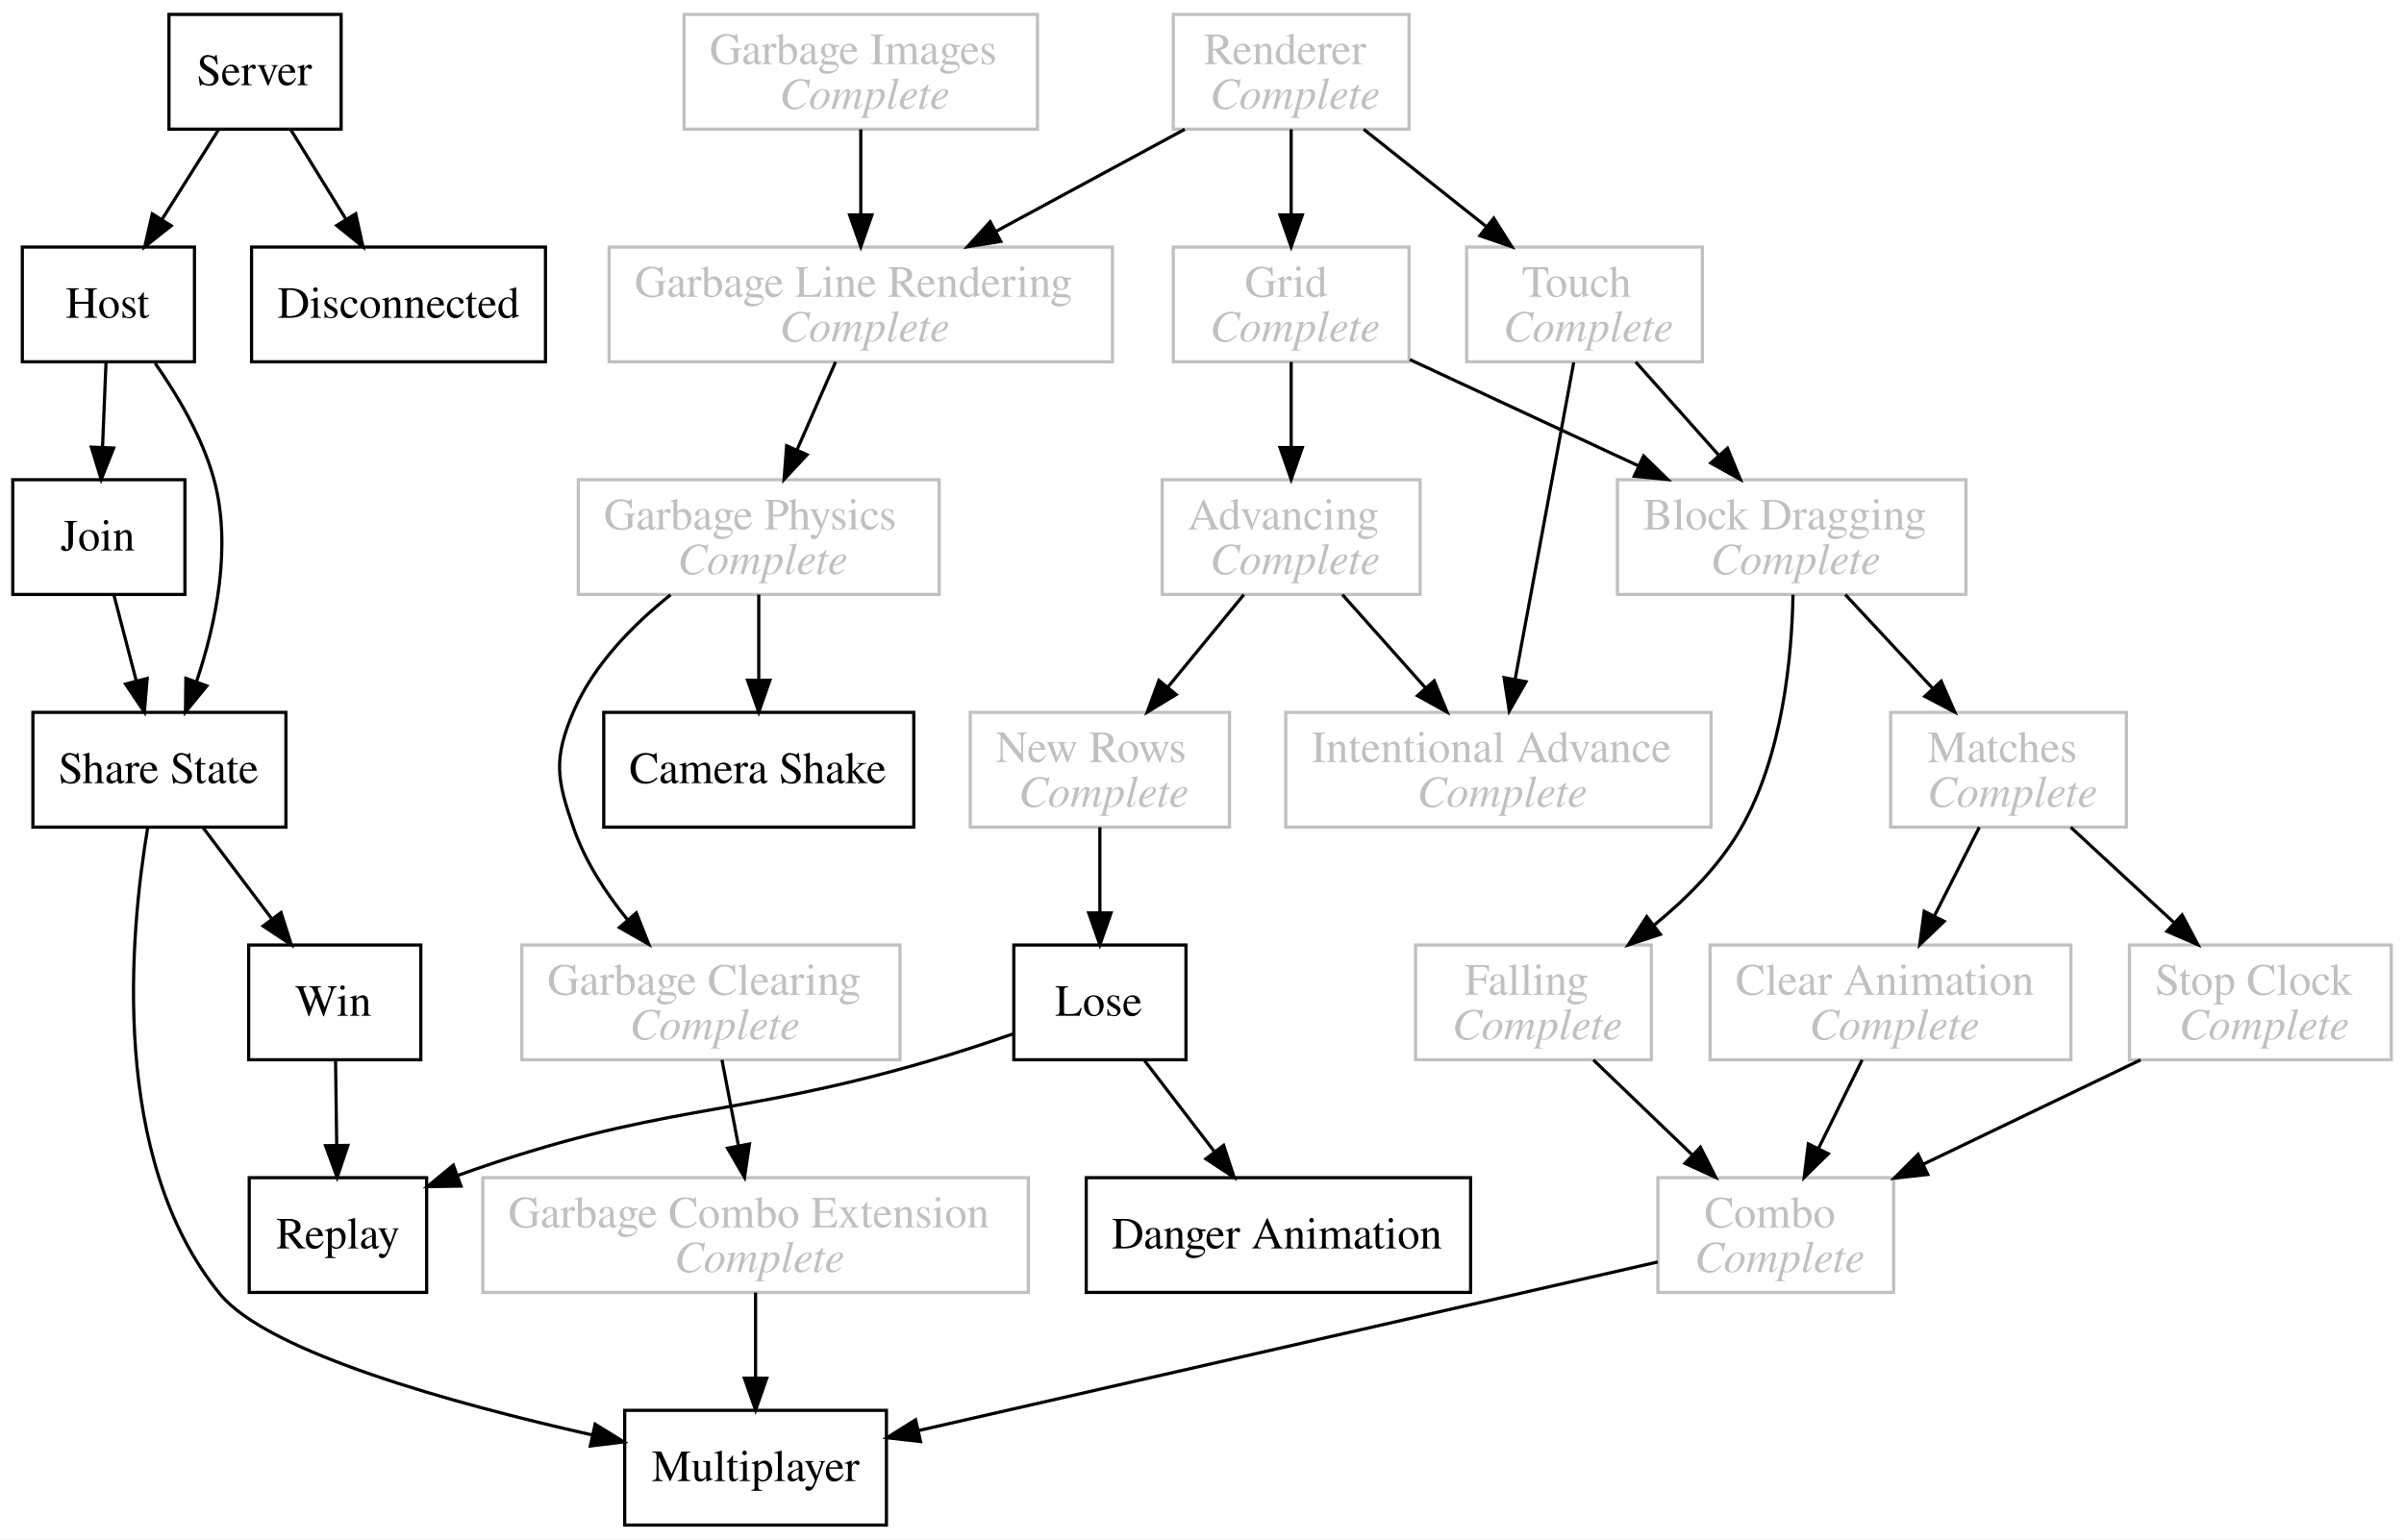
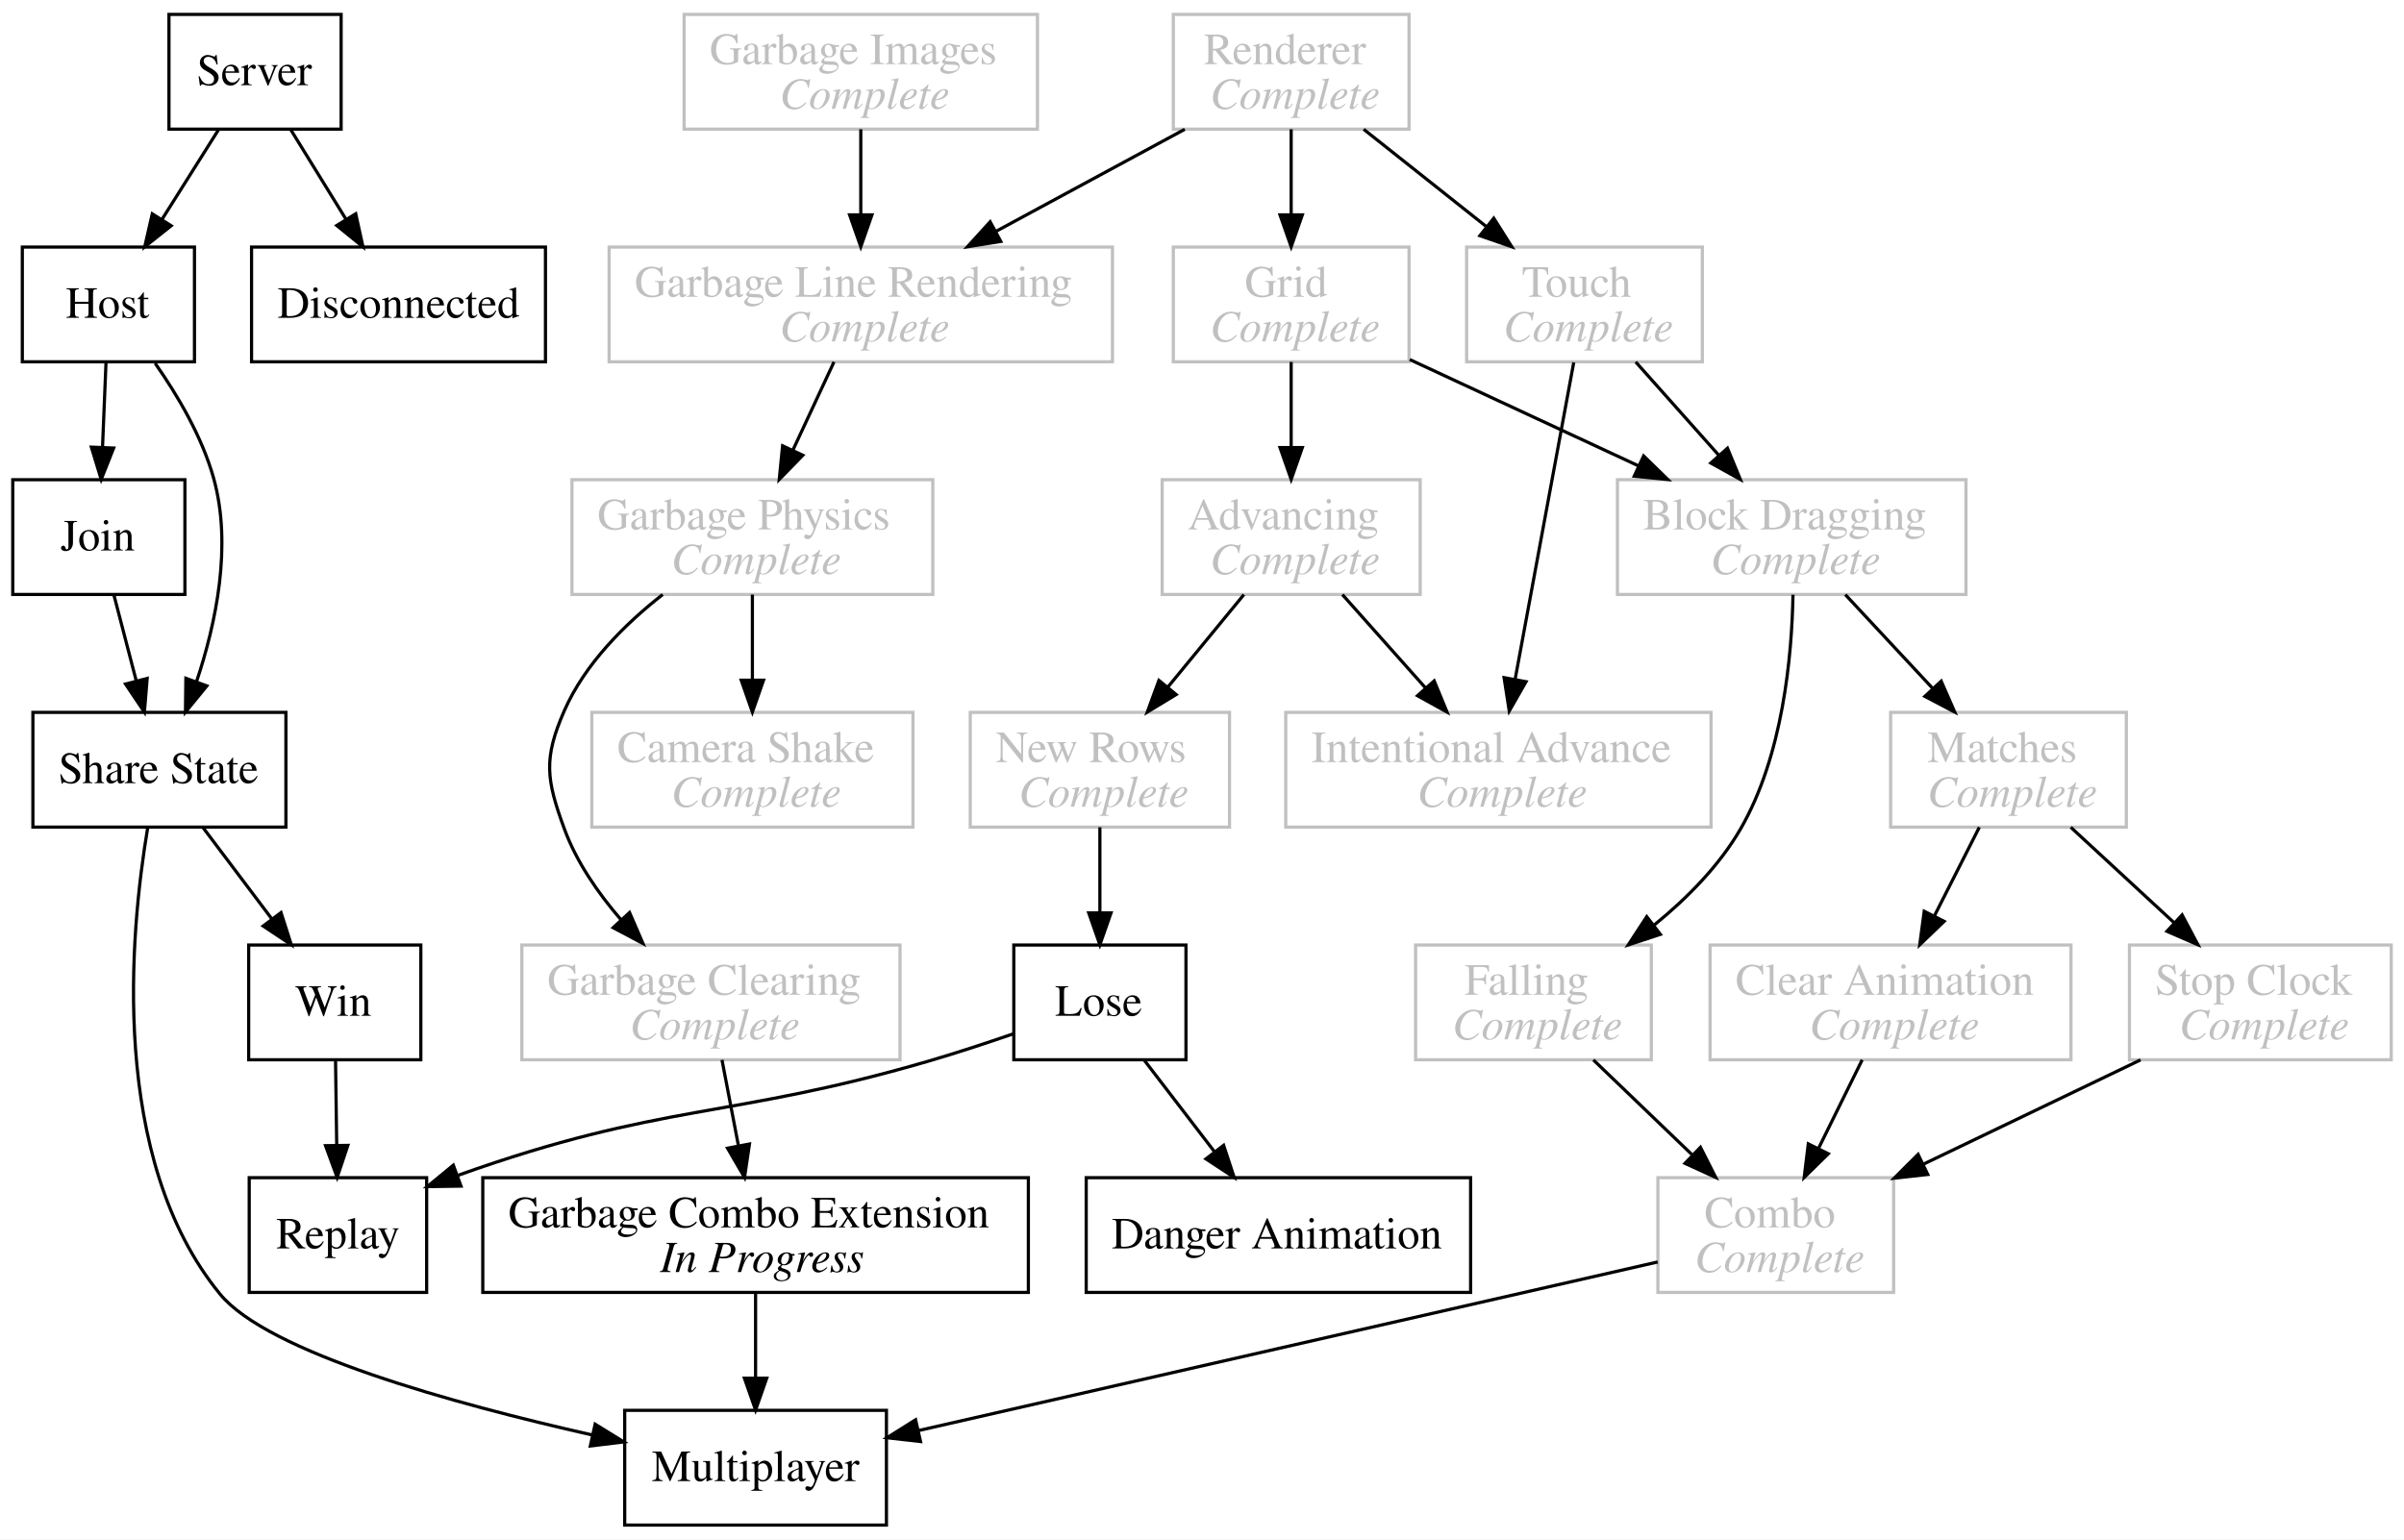
<svg xmlns="http://www.w3.org/2000/svg" width="754pt" height="483pt" viewBox="0.00 0.00 754.06 483.00">
  <g id="graph0" class="graph" transform="scale(1 1) rotate(0) translate(4 479)">
    <polygon fill="#ffffff" stroke="transparent" points="-4,4 -4,-479 750.058,-479 750.058,4 -4,4" />
    <g id="node1" class="node">
      <polygon fill="none" stroke="#000000" points="49,-438.5 49,-474.5 103,-474.5 103,-438.5 49,-438.5" />
      <text text-anchor="middle" x="75.766" y="-452.3" font-family="Times,serif" font-size="14.00" fill="#000000">Server</text>
    </g>
    <g id="node2" class="node">
      <polygon fill="none" stroke="#000000" points="3,-365.5 3,-401.5 57,-401.5 57,-365.5 3,-365.5" />
      <text text-anchor="middle" x="29.721" y="-379.3" font-family="Times,serif" font-size="14.00" fill="#000000">Host</text>
    </g>
    <g id="edge1" class="edge">
      <path fill="none" stroke="#000000" d="M64.629,-438.455C59.266,-429.944 52.758,-419.616 46.839,-410.222" />
      <polygon fill="#000000" stroke="#000000" points="49.692,-408.185 41.399,-401.59 43.77,-411.917 49.692,-408.185" />
    </g>
    <g id="node3" class="node">
      <polygon fill="none" stroke="#000000" points="74.905,-365.5 74.905,-401.5 167.095,-401.5 167.095,-365.5 74.905,-365.5" />
      <text text-anchor="middle" x="121" y="-379.3" font-family="Times,serif" font-size="14.00" fill="#000000">Disconnected</text>
    </g>
    <g id="edge2" class="edge">
      <path fill="none" stroke="#000000" d="M87.124,-438.455C92.37,-429.944 98.736,-419.616 104.528,-410.222" />
      <polygon fill="#000000" stroke="#000000" points="107.58,-411.94 109.848,-401.59 101.621,-408.266 107.58,-411.94" />
    </g>
    <g id="node4" class="node">
      <polygon fill="none" stroke="#000000" points="0,-292.5 0,-328.5 54,-328.5 54,-292.5 0,-292.5" />
      <text text-anchor="middle" x="26.668" y="-306.3" font-family="Times,serif" font-size="14.00" fill="#000000">Join</text>
    </g>
    <g id="edge3" class="edge">
      <path fill="none" stroke="#000000" d="M29.258,-365.455C28.927,-357.383 28.528,-347.676 28.158,-338.682" />
      <polygon fill="#000000" stroke="#000000" points="31.651,-338.438 27.743,-328.59 24.657,-338.726 31.651,-338.438" />
    </g>
    <g id="node5" class="node">
      <polygon fill="none" stroke="#000000" points="6.317,-219.5 6.317,-255.5 85.683,-255.5 85.683,-219.5 6.317,-219.5" />
      <text text-anchor="start" x="14.317" y="-233.3" font-family="Times,serif" font-size="14.00" fill="#000000">Share State</text>
    </g>
    <g id="edge4" class="edge">
      <path fill="none" stroke="#000000" d="M44.677,-365.019C51.707,-354.985 59.372,-341.998 63,-329 68.901,-307.86 63.753,-283.391 57.62,-265.078" />
      <polygon fill="#000000" stroke="#000000" points="60.88,-263.802 54.175,-255.599 54.301,-266.193 60.88,-263.802" />
    </g>
    <g id="edge5" class="edge">
      <path fill="none" stroke="#000000" d="M31.697,-292.455C33.821,-284.295 36.379,-274.465 38.741,-265.389" />
      <polygon fill="#000000" stroke="#000000" points="42.16,-266.15 41.292,-255.59 35.386,-264.386 42.16,-266.15" />
    </g>
    <g id="node6" class="node">
      <polygon fill="none" stroke="#000000" points="74,-146.5 74,-182.5 128,-182.5 128,-146.5 74,-146.5" />
      <text text-anchor="middle" x="100.553" y="-160.3" font-family="Times,serif" font-size="14.00" fill="#000000">Win</text>
    </g>
    <g id="edge6" class="edge">
      <path fill="none" stroke="#000000" d="M59.596,-219.455C66.14,-210.769 74.11,-200.19 81.304,-190.642" />
      <polygon fill="#000000" stroke="#000000" points="84.148,-192.683 87.37,-182.59 78.557,-188.471 84.148,-192.683" />
    </g>
    <g id="node21" class="node">
      <polygon fill="none" stroke="#000000" points="191.952,-.5 191.952,-36.5 274.048,-36.5 274.048,-.5 191.952,-.5" />
      <text text-anchor="middle" x="233" y="-14.3" font-family="Times,serif" font-size="14.00" fill="#000000">Multiplayer</text>
    </g>
    <g id="edge7" class="edge">
      <path fill="none" stroke="#000000" d="M42.325,-219.287C36.759,-186.145 30.215,-115.487 65,-73 80.002,-54.676 138.065,-38.623 181.762,-28.771" />
      <polygon fill="#000000" stroke="#000000" points="182.673,-32.154 191.685,-26.584 181.166,-25.319 182.673,-32.154" />
    </g>
    <g id="node8" class="node">
      <polygon fill="none" stroke="#000000" points="74.172,-73.5 74.172,-109.5 129.828,-109.5 129.828,-73.5 74.172,-73.5" />
      <text text-anchor="middle" x="102" y="-87.3" font-family="Times,serif" font-size="14.00" fill="#000000">Replay</text>
    </g>
    <g id="edge8" class="edge">
      <path fill="none" stroke="#000000" d="M101.247,-146.455C101.358,-138.383 101.491,-128.676 101.614,-119.682" />
      <polygon fill="#000000" stroke="#000000" points="105.115,-119.637 101.752,-109.59 98.115,-119.541 105.115,-119.637" />
    </g>
    <g id="node7" class="node">
      <polygon fill="none" stroke="#000000" points="314,-146.5 314,-182.5 368,-182.5 368,-146.5 314,-146.5" />
      <text text-anchor="middle" x="340.606" y="-160.3" font-family="Times,serif" font-size="14.00" fill="#000000">Lose</text>
    </g>
    <g id="edge9" class="edge">
      <path fill="none" stroke="#000000" d="M313.963,-154.687C305.394,-151.725 295.848,-148.578 287,-146 224.659,-127.833 203.809,-133.156 139.781,-110.281" />
      <polygon fill="#000000" stroke="#000000" points="140.605,-106.855 130.011,-106.695 138.193,-113.426 140.605,-106.855" />
    </g>
    <g id="node9" class="node">
      <polygon fill="none" stroke="#000000" points="336.71,-73.5 336.71,-109.5 457.29,-109.5 457.29,-73.5 336.71,-73.5" />
      <text text-anchor="start" x="344.71" y="-87.3" font-family="Times,serif" font-size="14.00" fill="#000000">Danger Animation</text>
    </g>
    <g id="edge10" class="edge">
      <path fill="none" stroke="#000000" d="M354.843,-146.455C361.506,-137.769 369.622,-127.19 376.946,-117.642" />
      <polygon fill="#000000" stroke="#000000" points="379.813,-119.655 383.123,-109.59 374.259,-115.394 379.813,-119.655" />
    </g>
    <g id="node10" class="node">
      <polygon fill="none" stroke="#c0c0c0" points="300.342,-219.5 300.342,-255.5 381.658,-255.5 381.658,-219.5 300.342,-219.5" />
      <text text-anchor="start" x="308.342" y="-239.9" font-family="Times,serif" font-size="14.00" fill="#c0c0c0">New Rows </text>
      <text text-anchor="start" x="312.031" y="-225.9" font-family="Times,serif" font-size="14.00" fill="#c0c0c0"> </text>
      <text text-anchor="start" x="315.531" y="-225.9" font-family="Times,serif" font-style="italic" font-size="14.00" fill="#c0c0c0">Complete</text>
    </g>
    <g id="edge11" class="edge">
      <path fill="none" stroke="#000000" d="M341,-219.455C341,-211.383 341,-201.676 341,-192.682" />
      <polygon fill="#000000" stroke="#000000" points="344.5,-192.59 341,-182.59 337.5,-192.59 344.5,-192.59" />
    </g>
    <g id="node11" class="node">
      <polygon fill="none" stroke="#c0c0c0" points="360.537,-292.5 360.537,-328.5 441.463,-328.5 441.463,-292.5 360.537,-292.5" />
      <text text-anchor="start" x="368.537" y="-312.9" font-family="Times,serif" font-size="14.00" fill="#c0c0c0">Advancing </text>
      <text text-anchor="start" x="372.031" y="-298.9" font-family="Times,serif" font-size="14.00" fill="#c0c0c0"> </text>
      <text text-anchor="start" x="375.531" y="-298.9" font-family="Times,serif" font-style="italic" font-size="14.00" fill="#c0c0c0">Complete</text>
    </g>
    <g id="edge12" class="edge">
      <path fill="none" stroke="#000000" d="M386.168,-292.455C378.957,-283.681 370.158,-272.976 362.249,-263.353" />
      <polygon fill="#000000" stroke="#000000" points="364.922,-261.093 355.869,-255.59 359.515,-265.538 364.922,-261.093" />
    </g>
    <g id="node12" class="node">
      <polygon fill="none" stroke="#c0c0c0" points="399.299,-219.5 399.299,-255.5 532.701,-255.5 532.701,-219.5 399.299,-219.5" />
      <text text-anchor="start" x="407.299" y="-239.9" font-family="Times,serif" font-size="14.00" fill="#c0c0c0">Intentional Advance </text>
      <text text-anchor="start" x="437.031" y="-225.9" font-family="Times,serif" font-size="14.00" fill="#c0c0c0"> </text>
      <text text-anchor="start" x="440.531" y="-225.9" font-family="Times,serif" font-style="italic" font-size="14.00" fill="#c0c0c0">Complete</text>
    </g>
    <g id="edge13" class="edge">
      <path fill="none" stroke="#000000" d="M417.067,-292.455C424.958,-283.593 434.603,-272.762 443.237,-263.065" />
      <polygon fill="#000000" stroke="#000000" points="445.856,-265.386 449.892,-255.59 440.628,-260.731 445.856,-265.386" />
    </g>
    <g id="node13" class="node">
      <polygon fill="none" stroke="#c0c0c0" points="532.4,-146.5 532.4,-182.5 645.6,-182.5 645.6,-146.5 532.4,-146.5" />
      <text text-anchor="start" x="540.4" y="-166.9" font-family="Times,serif" font-size="14.00" fill="#c0c0c0">Clear Animation </text>
      <text text-anchor="start" x="560.031" y="-152.9" font-family="Times,serif" font-size="14.00" fill="#c0c0c0"> </text>
      <text text-anchor="start" x="563.531" y="-152.9" font-family="Times,serif" font-style="italic" font-size="14.00" fill="#c0c0c0">Complete</text>
    </g>
    <g id="node20" class="node">
      <polygon fill="none" stroke="#c0c0c0" points="516.031,-73.5 516.031,-109.5 589.969,-109.5 589.969,-73.5 516.031,-73.5" />
      <text text-anchor="start" x="530.636" y="-93.9" font-family="Times,serif" font-size="14.00" fill="#c0c0c0">Combo </text>
      <text text-anchor="start" x="524.031" y="-79.9" font-family="Times,serif" font-size="14.00" fill="#c0c0c0"> </text>
      <text text-anchor="start" x="527.531" y="-79.9" font-family="Times,serif" font-style="italic" font-size="14.00" fill="#c0c0c0">Complete</text>
    </g>
    <g id="edge14" class="edge">
      <path fill="none" stroke="#000000" d="M580.101,-146.455C575.99,-138.12 571.02,-128.042 566.465,-118.804" />
      <polygon fill="#000000" stroke="#000000" points="569.483,-117.011 561.921,-109.59 563.205,-120.107 569.483,-117.011" />
    </g>
    <g id="node14" class="node">
      <polygon fill="none" stroke="#c0c0c0" points="364.031,-365.5 364.031,-401.5 437.969,-401.5 437.969,-365.5 364.031,-365.5" />
      <text text-anchor="start" x="386.421" y="-385.9" font-family="Times,serif" font-size="14.00" fill="#c0c0c0">Grid </text>
      <text text-anchor="start" x="372.031" y="-371.9" font-family="Times,serif" font-size="14.00" fill="#c0c0c0"> </text>
      <text text-anchor="start" x="375.531" y="-371.9" font-family="Times,serif" font-style="italic" font-size="14.00" fill="#c0c0c0">Complete</text>
    </g>
    <g id="edge15" class="edge">
      <path fill="none" stroke="#000000" d="M401,-365.455C401,-357.383 401,-347.676 401,-338.682" />
      <polygon fill="#000000" stroke="#000000" points="404.5,-338.59 401,-328.59 397.5,-338.59 404.5,-338.59" />
    </g>
    <g id="node17" class="node">
      <polygon fill="none" stroke="#c0c0c0" points="503.343,-292.5 503.343,-328.5 612.657,-328.5 612.657,-292.5 503.343,-292.5" />
      <text text-anchor="start" x="511.343" y="-312.9" font-family="Times,serif" font-size="14.00" fill="#c0c0c0">Block Dragging </text>
      <text text-anchor="start" x="529.031" y="-298.9" font-family="Times,serif" font-size="14.00" fill="#c0c0c0"> </text>
      <text text-anchor="start" x="532.531" y="-298.9" font-family="Times,serif" font-style="italic" font-size="14.00" fill="#c0c0c0">Complete</text>
    </g>
    <g id="edge16" class="edge">
      <path fill="none" stroke="#000000" d="M438.207,-366.2C459.645,-356.232 486.828,-343.593 509.879,-332.875" />
      <polygon fill="#000000" stroke="#000000" points="511.553,-335.956 519.145,-328.566 508.602,-329.609 511.553,-335.956" />
    </g>
    <g id="node15" class="node">
      <polygon fill="none" stroke="#c0c0c0" points="364.031,-438.5 364.031,-474.5 437.969,-474.5 437.969,-438.5 364.031,-438.5" />
      <text text-anchor="start" x="373.599" y="-458.9" font-family="Times,serif" font-size="14.00" fill="#c0c0c0">Renderer </text>
      <text text-anchor="start" x="372.031" y="-444.9" font-family="Times,serif" font-size="14.00" fill="#c0c0c0"> </text>
      <text text-anchor="start" x="375.531" y="-444.9" font-family="Times,serif" font-style="italic" font-size="14.00" fill="#c0c0c0">Complete</text>
    </g>
    <g id="edge17" class="edge">
      <path fill="none" stroke="#000000" d="M401,-438.455C401,-430.383 401,-420.676 401,-411.682" />
      <polygon fill="#000000" stroke="#000000" points="404.5,-411.59 401,-401.59 397.5,-411.59 404.5,-411.59" />
    </g>
    <g id="node16" class="node">
      <polygon fill="none" stroke="#c0c0c0" points="456.031,-365.5 456.031,-401.5 529.969,-401.5 529.969,-365.5 456.031,-365.5" />
      <text text-anchor="start" x="473.366" y="-385.9" font-family="Times,serif" font-size="14.00" fill="#c0c0c0">Touch </text>
      <text text-anchor="start" x="464.031" y="-371.9" font-family="Times,serif" font-size="14.00" fill="#c0c0c0"> </text>
      <text text-anchor="start" x="467.531" y="-371.9" font-family="Times,serif" font-style="italic" font-size="14.00" fill="#c0c0c0">Complete</text>
    </g>
    <g id="edge18" class="edge">
      <path fill="none" stroke="#000000" d="M423.742,-438.455C435.352,-429.242 449.646,-417.901 462.227,-407.918" />
      <polygon fill="#000000" stroke="#000000" points="464.543,-410.548 470.201,-401.59 460.192,-405.064 464.543,-410.548" />
    </g>
    <g id="node25" class="node">
      <polygon fill="none" stroke="#c0c0c0" points="187.057,-365.5 187.057,-401.5 344.943,-401.5 344.943,-365.5 187.057,-365.5" />
      <text text-anchor="start" x="195.057" y="-385.9" font-family="Times,serif" font-size="14.00" fill="#c0c0c0">Garbage Line Rendering </text>
      <text text-anchor="start" x="237.031" y="-371.9" font-family="Times,serif" font-size="14.00" fill="#c0c0c0"> </text>
      <text text-anchor="start" x="240.531" y="-371.9" font-family="Times,serif" font-style="italic" font-size="14.00" fill="#c0c0c0">Complete</text>
    </g>
    <g id="edge19" class="edge">
      <path fill="none" stroke="#000000" d="M367.629,-438.455C349.699,-428.76 327.409,-416.707 308.277,-406.361" />
      <polygon fill="#000000" stroke="#000000" points="309.916,-403.268 299.455,-401.59 306.586,-409.426 309.916,-403.268" />
    </g>
    <g id="edge20" class="edge">
      <path fill="none" stroke="#000000" d="M489.635,-365.304C485.027,-340.387 476.706,-295.394 471.268,-265.988" />
      <polygon fill="#000000" stroke="#000000" points="474.668,-265.122 469.407,-255.925 467.784,-266.395 474.668,-265.122" />
    </g>
    <g id="edge21" class="edge">
      <path fill="none" stroke="#000000" d="M509.067,-365.455C516.958,-356.593 526.603,-345.762 535.237,-336.065" />
      <polygon fill="#000000" stroke="#000000" points="537.856,-338.386 541.892,-328.59 532.628,-333.731 537.856,-338.386" />
    </g>
    <g id="node18" class="node">
      <polygon fill="none" stroke="#c0c0c0" points="589.031,-219.5 589.031,-255.5 662.969,-255.5 662.969,-219.5 589.031,-219.5" />
      <text text-anchor="start" x="600.538" y="-239.9" font-family="Times,serif" font-size="14.00" fill="#c0c0c0">Matches </text>
      <text text-anchor="start" x="597.031" y="-225.9" font-family="Times,serif" font-size="14.00" fill="#c0c0c0"> </text>
      <text text-anchor="start" x="600.531" y="-225.9" font-family="Times,serif" font-style="italic" font-size="14.00" fill="#c0c0c0">Complete</text>
    </g>
    <g id="edge22" class="edge">
      <path fill="none" stroke="#000000" d="M574.809,-292.455C583.064,-283.593 593.154,-272.762 602.186,-263.065" />
      <polygon fill="#000000" stroke="#000000" points="604.894,-265.293 609.149,-255.59 599.772,-260.522 604.894,-265.293" />
    </g>
    <g id="node22" class="node">
      <polygon fill="none" stroke="#c0c0c0" points="440.031,-146.5 440.031,-182.5 513.969,-182.5 513.969,-146.5 440.031,-146.5" />
      <text text-anchor="start" x="455.416" y="-166.9" font-family="Times,serif" font-size="14.00" fill="#c0c0c0">Falling </text>
      <text text-anchor="start" x="448.031" y="-152.9" font-family="Times,serif" font-size="14.00" fill="#c0c0c0"> </text>
      <text text-anchor="start" x="451.531" y="-152.9" font-family="Times,serif" font-style="italic" font-size="14.00" fill="#c0c0c0">Complete</text>
    </g>
    <g id="edge23" class="edge">
      <path fill="none" stroke="#000000" d="M558.405,-292.419C558.062,-273.019 555.212,-241.911 542,-219 535.324,-207.424 525.215,-197.207 514.944,-188.839" />
      <polygon fill="#000000" stroke="#000000" points="516.798,-185.85 506.735,-182.535 512.534,-191.402 516.798,-185.85" />
    </g>
    <g id="edge24" class="edge">
      <path fill="none" stroke="#000000" d="M616.854,-219.455C612.585,-211.032 607.413,-200.829 602.691,-191.513" />
      <polygon fill="#000000" stroke="#000000" points="605.812,-189.928 598.169,-182.59 599.568,-193.092 605.812,-189.928" />
    </g>
    <g id="node19" class="node">
      <polygon fill="none" stroke="#c0c0c0" points="663.942,-146.5 663.942,-182.5 746.058,-182.5 746.058,-146.5 663.942,-146.5" />
      <text text-anchor="start" x="671.942" y="-166.9" font-family="Times,serif" font-size="14.00" fill="#c0c0c0">Stop Clock </text>
      <text text-anchor="start" x="676.031" y="-152.9" font-family="Times,serif" font-size="14.00" fill="#c0c0c0"> </text>
      <text text-anchor="start" x="679.531" y="-152.9" font-family="Times,serif" font-style="italic" font-size="14.00" fill="#c0c0c0">Complete</text>
    </g>
    <g id="edge25" class="edge">
      <path fill="none" stroke="#000000" d="M645.528,-219.455C655.308,-210.418 667.305,-199.332 677.956,-189.49" />
      <polygon fill="#000000" stroke="#000000" points="680.454,-191.948 685.423,-182.59 675.703,-186.806 680.454,-191.948" />
    </g>
    <g id="edge26" class="edge">
      <path fill="none" stroke="#000000" d="M667.427,-146.455C646.811,-136.554 621.076,-124.195 599.236,-113.706" />
      <polygon fill="#000000" stroke="#000000" points="600.67,-110.512 590.141,-109.337 597.64,-116.822 600.67,-110.512" />
    </g>
    <g id="edge27" class="edge">
      <path fill="none" stroke="#000000" d="M515.979,-83.055C458.823,-70.016 348.943,-44.95 284.206,-30.181" />
      <polygon fill="#000000" stroke="#000000" points="284.747,-26.715 274.219,-27.903 283.19,-33.54 284.747,-26.715" />
    </g>
    <g id="edge28" class="edge">
      <path fill="none" stroke="#000000" d="M495.786,-146.455C505.104,-137.505 516.513,-126.547 526.684,-116.777" />
      <polygon fill="#000000" stroke="#000000" points="529.379,-119.042 534.166,-109.59 524.53,-113.993 529.379,-119.042" />
    </g>
    <g id="node23" class="node">
-       <polygon fill="none" stroke="#000000" points="185.378,-219.5 185.378,-255.5 282.622,-255.5 282.622,-219.5 185.378,-219.5" />
-       <text text-anchor="start" x="193.378" y="-233.3" font-family="Times,serif" font-size="14.00" fill="#000000">Camera Shake</text>
+       <polygon fill="none" stroke="#c0c0c0" points="181.628,-219.5 181.628,-255.5 282.372,-255.5 282.372,-219.5 181.628,-219.5" />
+       <text text-anchor="start" x="189.628" y="-239.9" font-family="Times,serif" font-size="14.00" fill="#c0c0c0">Camera Shake </text>
+       <text text-anchor="start" x="203.031" y="-225.9" font-family="Times,serif" font-size="14.00" fill="#c0c0c0"> </text>
+       <text text-anchor="start" x="206.531" y="-225.9" font-family="Times,serif" font-style="italic" font-size="14.00" fill="#c0c0c0">Complete</text>
    </g>
    <g id="node24" class="node">
-       <polygon fill="none" stroke="#c0c0c0" points="177.406,-292.5 177.406,-328.5 290.594,-328.5 290.594,-292.5 177.406,-292.5" />
-       <text text-anchor="start" x="185.406" y="-312.9" font-family="Times,serif" font-size="14.00" fill="#c0c0c0">Garbage Physics </text>
-       <text text-anchor="start" x="205.031" y="-298.9" font-family="Times,serif" font-size="14.00" fill="#c0c0c0"> </text>
-       <text text-anchor="start" x="208.531" y="-298.9" font-family="Times,serif" font-style="italic" font-size="14.00" fill="#c0c0c0">Complete</text>
+       <polygon fill="none" stroke="#c0c0c0" points="175.406,-292.5 175.406,-328.5 288.594,-328.5 288.594,-292.5 175.406,-292.5" />
+       <text text-anchor="start" x="183.406" y="-312.9" font-family="Times,serif" font-size="14.00" fill="#c0c0c0">Garbage Physics </text>
+       <text text-anchor="start" x="203.031" y="-298.9" font-family="Times,serif" font-size="14.00" fill="#c0c0c0"> </text>
+       <text text-anchor="start" x="206.531" y="-298.9" font-family="Times,serif" font-style="italic" font-size="14.00" fill="#c0c0c0">Complete</text>
    </g>
    <g id="edge29" class="edge">
-       <path fill="none" stroke="#000000" d="M234,-292.455C234,-284.383 234,-274.676 234,-265.682" />
-       <polygon fill="#000000" stroke="#000000" points="237.5,-265.59 234,-255.59 230.5,-265.59 237.5,-265.59" />
+       <path fill="none" stroke="#000000" d="M232,-292.455C232,-284.383 232,-274.676 232,-265.682" />
+       <polygon fill="#000000" stroke="#000000" points="235.5,-265.59 232,-255.59 228.5,-265.59 235.5,-265.59" />
    </g>
    <g id="node28" class="node">
      <polygon fill="none" stroke="#c0c0c0" points="159.691,-146.5 159.691,-182.5 278.309,-182.5 278.309,-146.5 159.691,-146.5" />
      <text text-anchor="start" x="167.691" y="-166.9" font-family="Times,serif" font-size="14.00" fill="#c0c0c0">Garbage Clearing </text>
      <text text-anchor="start" x="190.031" y="-152.9" font-family="Times,serif" font-size="14.00" fill="#c0c0c0"> </text>
      <text text-anchor="start" x="193.531" y="-152.9" font-family="Times,serif" font-style="italic" font-size="14.00" fill="#c0c0c0">Complete</text>
    </g>
    <g id="edge30" class="edge">
-       <path fill="none" stroke="#000000" d="M206.338,-292.386C194.653,-283.063 182.308,-270.584 176,-256 169.471,-240.907 170.609,-234.536 176,-219 179.593,-208.646 186.059,-198.77 192.904,-190.341" />
-       <polygon fill="#000000" stroke="#000000" points="195.594,-192.581 199.501,-182.733 190.305,-187.995 195.594,-192.581" />
+       <path fill="none" stroke="#000000" d="M203.872,-292.483C191.988,-283.181 179.429,-270.691 173,-256 166.407,-240.935 167.353,-234.445 173,-219 176.802,-208.601 183.56,-198.818 190.746,-190.488" />
+       <polygon fill="#000000" stroke="#000000" points="193.471,-192.696 197.684,-182.975 188.328,-187.947 193.471,-192.696" />
    </g>
    <g id="edge31" class="edge">
-       <path fill="none" stroke="#000000" d="M258.09,-365.455C254.436,-357.12 250.018,-347.042 245.969,-337.804" />
-       <polygon fill="#000000" stroke="#000000" points="249.15,-336.344 241.93,-328.59 242.739,-339.154 249.15,-336.344" />
+       <path fill="none" stroke="#000000" d="M257.596,-365.455C253.713,-357.12 249.019,-347.042 244.717,-337.804" />
+       <polygon fill="#000000" stroke="#000000" points="247.821,-336.178 240.426,-328.59 241.475,-339.133 247.821,-336.178" />
    </g>
    <g id="node26" class="node">
      <polygon fill="none" stroke="#c0c0c0" points="210.582,-438.5 210.582,-474.5 321.418,-474.5 321.418,-438.5 210.582,-438.5" />
      <text text-anchor="start" x="218.582" y="-458.9" font-family="Times,serif" font-size="14.00" fill="#c0c0c0">Garbage Images </text>
      <text text-anchor="start" x="237.031" y="-444.9" font-family="Times,serif" font-size="14.00" fill="#c0c0c0"> </text>
      <text text-anchor="start" x="240.531" y="-444.9" font-family="Times,serif" font-style="italic" font-size="14.00" fill="#c0c0c0">Complete</text>
    </g>
    <g id="edge32" class="edge">
      <path fill="none" stroke="#000000" d="M266,-438.455C266,-430.383 266,-420.676 266,-411.682" />
      <polygon fill="#000000" stroke="#000000" points="269.5,-411.59 266,-401.59 262.5,-411.59 269.5,-411.59" />
    </g>
    <g id="node27" class="node">
-       <polygon fill="none" stroke="#c0c0c0" points="147.434,-73.5 147.434,-109.5 318.566,-109.5 318.566,-73.5 147.434,-73.5" />
-       <text text-anchor="start" x="155.434" y="-93.9" font-family="Times,serif" font-size="14.00" fill="#c0c0c0">Garbage Combo Extension </text>
-       <text text-anchor="start" x="204.031" y="-79.9" font-family="Times,serif" font-size="14.00" fill="#c0c0c0"> </text>
-       <text text-anchor="start" x="207.531" y="-79.9" font-family="Times,serif" font-style="italic" font-size="14.00" fill="#c0c0c0">Complete</text>
+       <polygon fill="none" stroke="#000000" points="147.434,-73.5 147.434,-109.5 318.566,-109.5 318.566,-73.5 147.434,-73.5" />
+       <text text-anchor="start" x="155.434" y="-93.9" font-family="Times,serif" font-size="14.00" fill="#000000">Garbage Combo Extension </text>
+       <text text-anchor="start" x="199.566" y="-79.9" font-family="Times,serif" font-size="14.00" fill="#000000"> </text>
+       <text text-anchor="start" x="203.066" y="-79.9" font-family="Times,serif" font-style="italic" font-size="14.00" fill="#000000">In Progress</text>
    </g>
    <g id="edge33" class="edge">
      <path fill="none" stroke="#000000" d="M233,-73.455C233,-65.383 233,-55.676 233,-46.682" />
      <polygon fill="#000000" stroke="#000000" points="236.5,-46.59 233,-36.59 229.5,-46.59 236.5,-46.59" />
    </g>
    <g id="edge34" class="edge">
      <path fill="none" stroke="#000000" d="M222.461,-146.455C224.009,-138.383 225.87,-128.676 227.595,-119.682" />
      <polygon fill="#000000" stroke="#000000" points="231.084,-120.071 229.531,-109.59 224.21,-118.752 231.084,-120.071" />
    </g>
  </g>
</svg>
